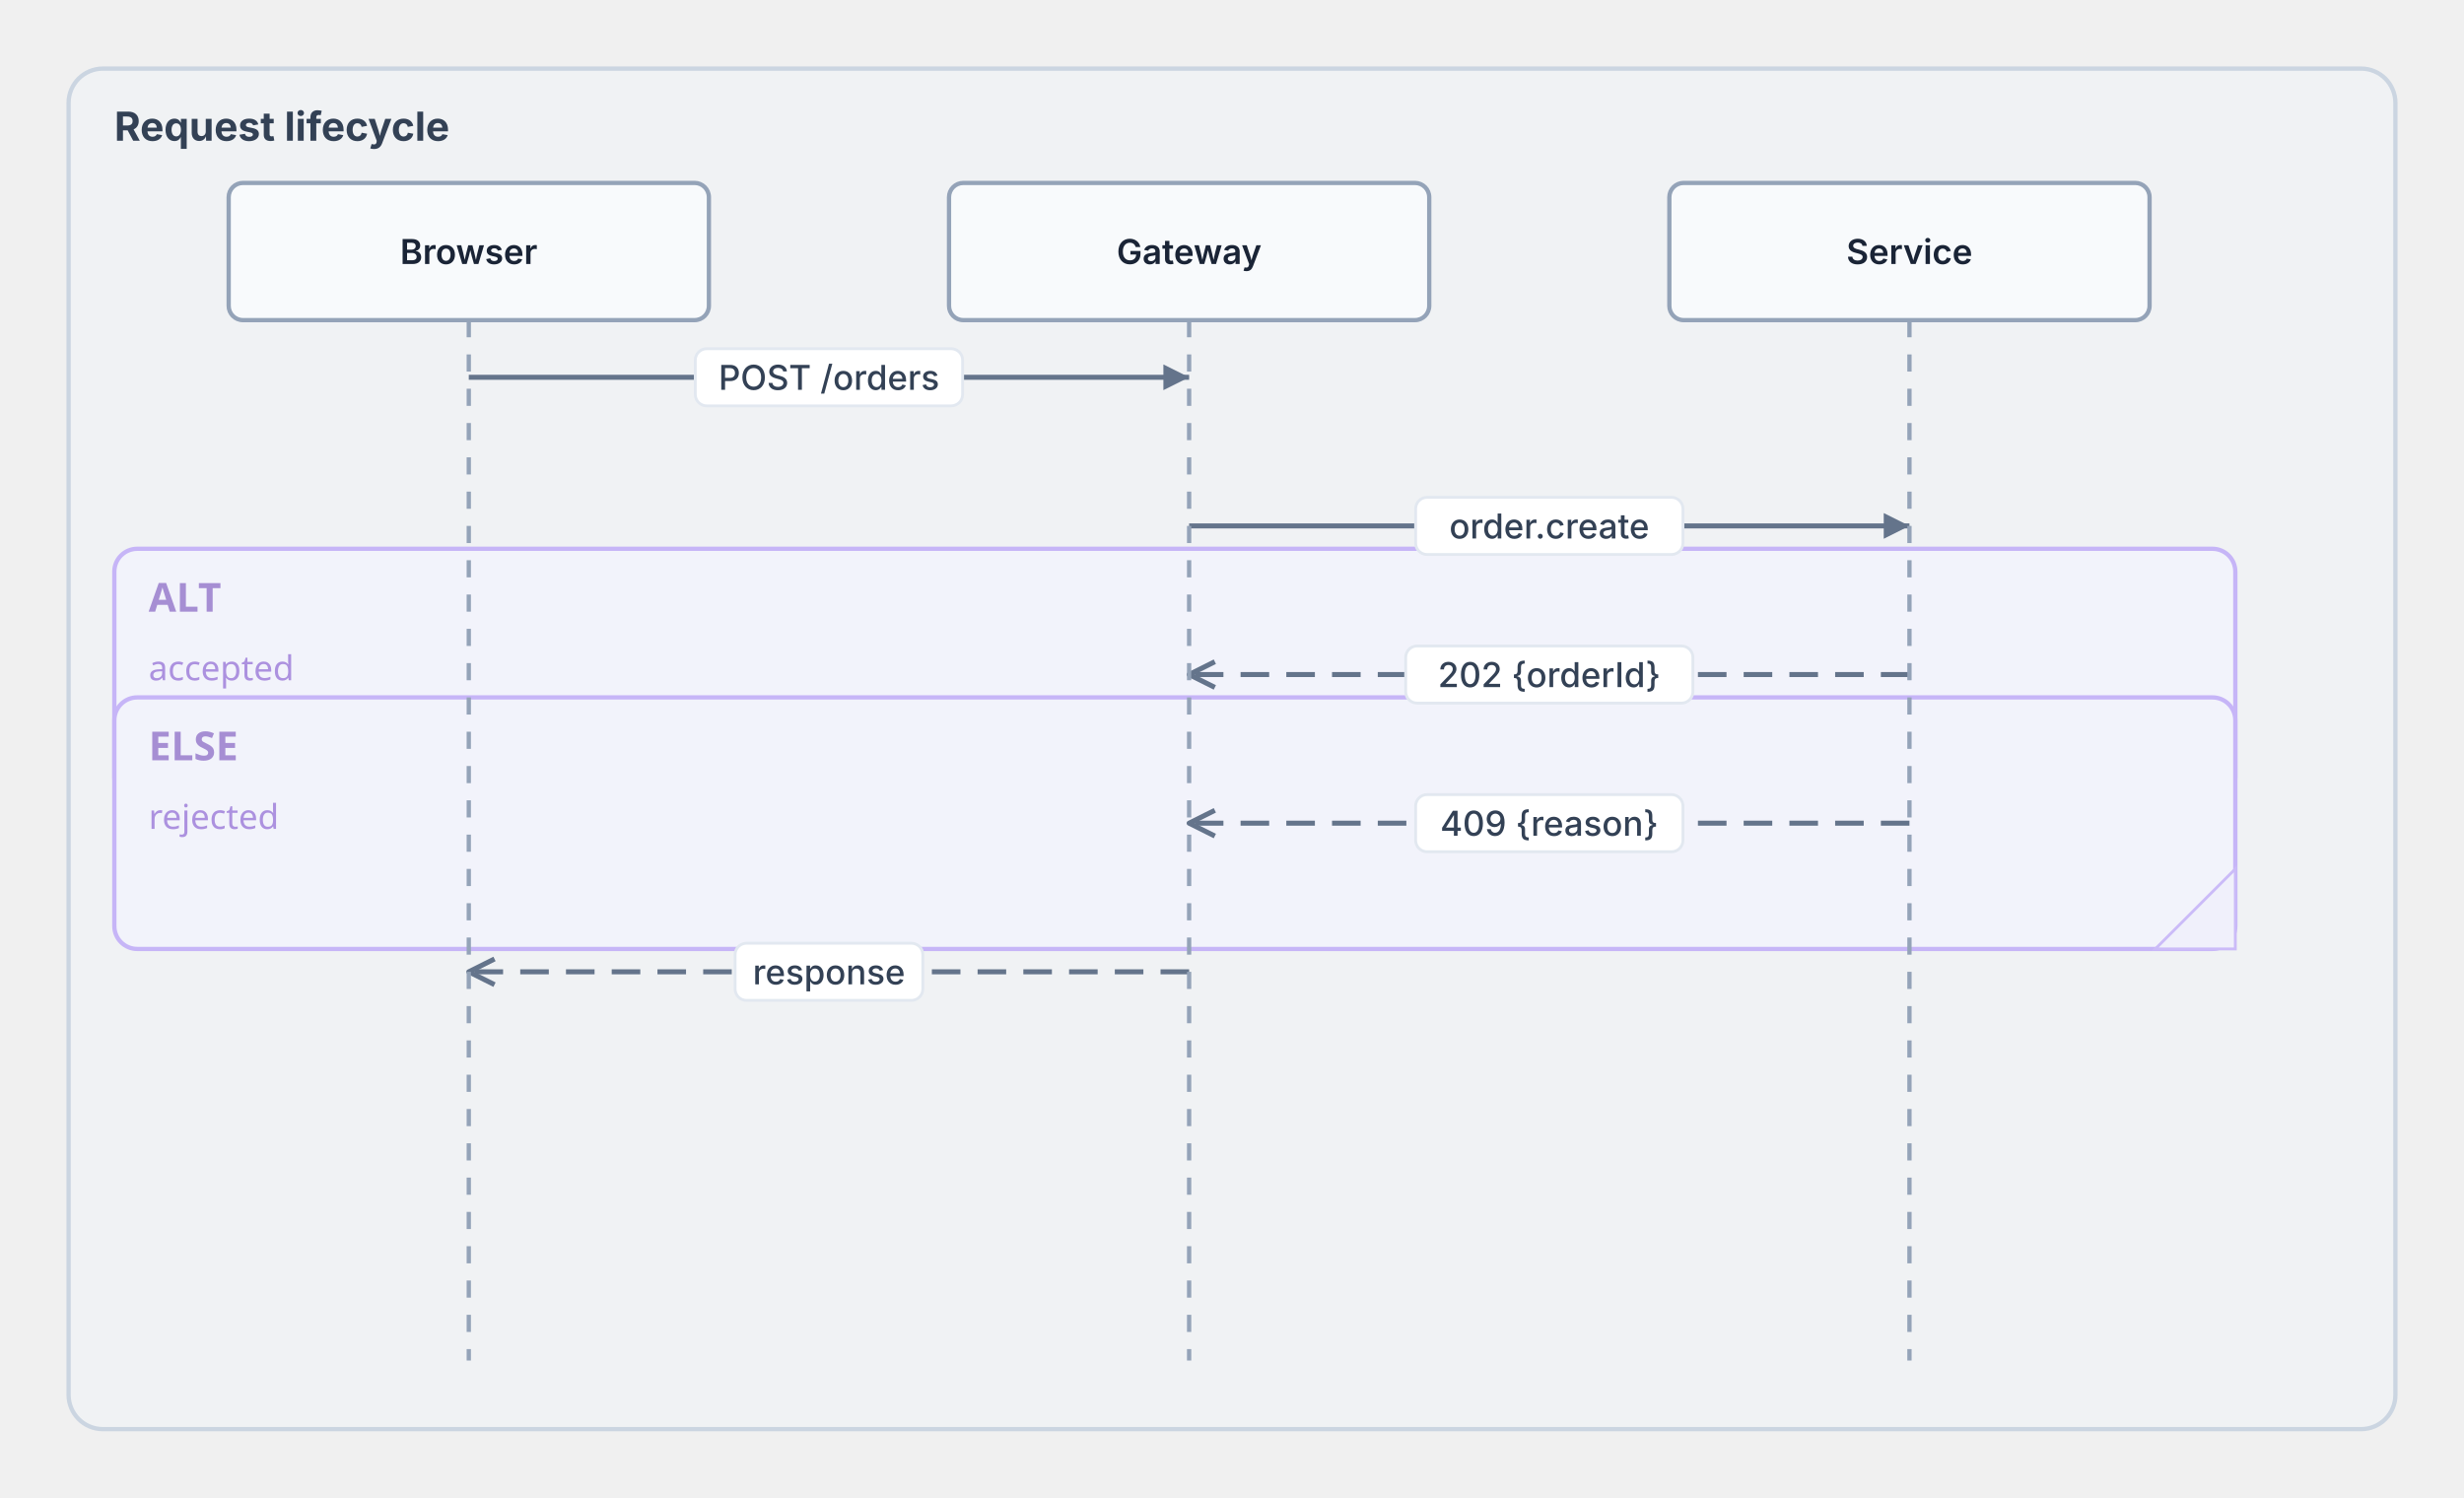
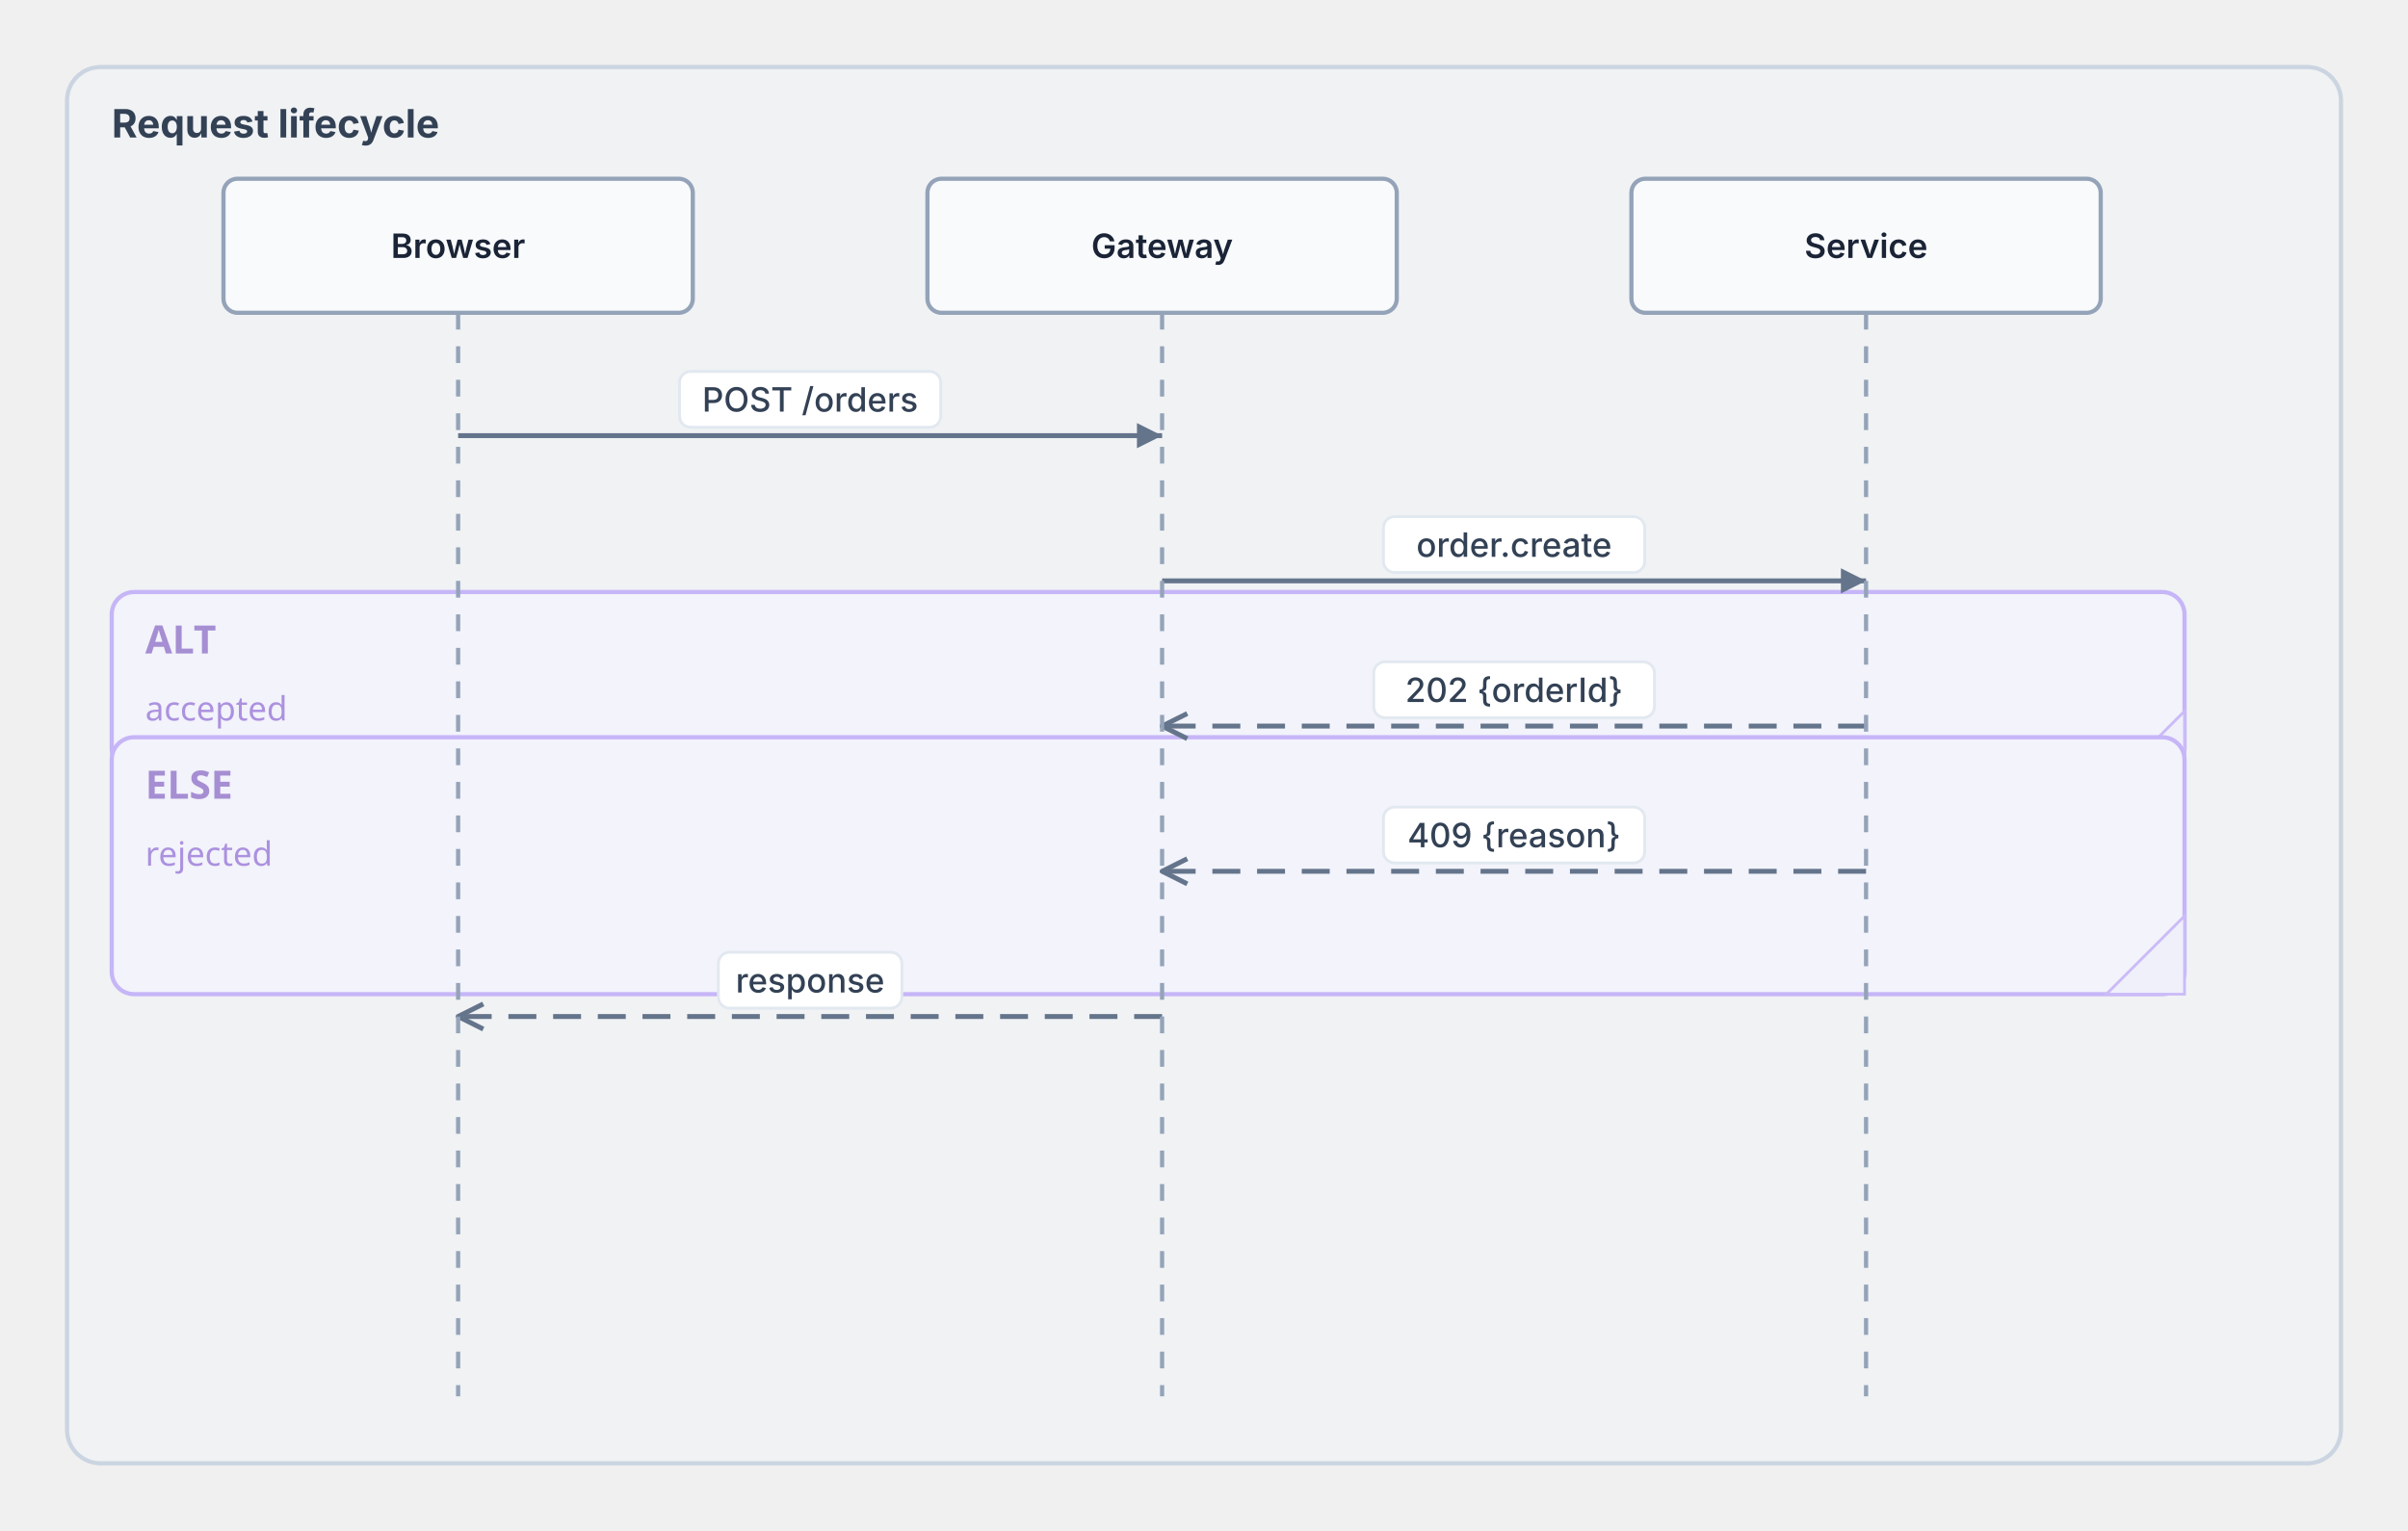
- <svg xmlns="http://www.w3.org/2000/svg" viewBox="-24 -24 862 524" width="862" height="524" data-openflowkit-document="template-request-sequence" data-page="page-1" data-theme="light" data-pixel-ratio="1">
-   <g data-node-id="alt-1" data-node-kind="annotation" transform="matrix(1 0 0 1 16 168)">
-     <rect width="742" height="88" rx="8" fill="#f5f3ff" stroke="#9970f7" stroke-width="1.5" />
-     <path d="M714 88 L742 60 L742 88 Z" fill="#f0edfe" stroke="#a27df8" />
+ <svg xmlns="http://www.w3.org/2000/svg" viewBox="-24 -24 862 548" width="862" height="548" data-openflowkit-document="template-request-sequence" data-page="page-1" data-theme="light" data-pixel-ratio="1">
+   <g data-node-id="alt-1" data-node-kind="annotation" transform="matrix(1 0 0 1 16 188)">
+     <rect width="742" height="64" rx="8" fill="#f5f3ff" stroke="#9970f7" stroke-width="1.5" />
+     <path d="M720.667 64 L742 42.667 L742 64 Z" fill="#f0edfe" stroke="#a27df8" />
    <text x="12" y="22" fill="#5520ab" font-family="system-ui,sans-serif" font-size="14" font-weight="700">
      <tspan x="12" dy="0">ALT</tspan>
    </text>
    <text x="12" y="46" fill="#6226c4" font-family="system-ui,sans-serif" font-size="12" font-weight="500">
      <tspan x="12" dy="0">accepted</tspan>
    </text>
  </g>
-   <g data-node-id="alt-2" data-node-kind="annotation" transform="matrix(1 0 0 1 16 220)">
-     <rect width="742" height="88" rx="8" fill="#f5f3ff" stroke="#9970f7" stroke-width="1.5" />
-     <path d="M714 88 L742 60 L742 88 Z" fill="#f0edfe" stroke="#a27df8" />
+   <g data-node-id="alt-2" data-node-kind="annotation" transform="matrix(1 0 0 1 16 240)">
+     <rect width="742" height="92" rx="8" fill="#f5f3ff" stroke="#9970f7" stroke-width="1.5" />
+     <path d="M714 92 L742 64 L742 92 Z" fill="#f0edfe" stroke="#a27df8" />
    <text x="12" y="22" fill="#5520ab" font-family="system-ui,sans-serif" font-size="14" font-weight="700">
      <tspan x="12" dy="0">ELSE</tspan>
    </text>
    <text x="12" y="46" fill="#6226c4" font-family="system-ui,sans-serif" font-size="12" font-weight="500">
      <tspan x="12" dy="0">rejected</tspan>
    </text>
  </g>
  <g data-node-id="dsl-69fgmz" transform="matrix(1 0 0 1 0 0)">
-     <rect x="0" y="0" width="814" height="476" rx="12" fill="rgba(241,245,249,0.52)" stroke="#cbd5e1" stroke-width="1.5" />
+     <rect x="0" y="0" width="814" height="500" rx="12" fill="rgba(241,245,249,0.52)" stroke="#cbd5e1" stroke-width="1.5" />
    <g>
      <text x="16" y="20" text-anchor="start" dominant-baseline="middle" fill="#334155" font-family="Inter, ui-sans-serif, system-ui, sans-serif" font-size="14" font-weight="700">Request lifecycle</text>
    </g>
  </g>
  <g data-connector-id="msg-1">
-     <path d="M140 108 L392 108" fill="none" stroke="#64748b" stroke-width="1.75" opacity="1" />
-     <rect x="219.24" y="98" width="93.52" height="20" rx="4" fill="#ffffff" stroke="#e2e8f0" stroke-width="1" />
-     <text x="266" y="108" text-anchor="middle" dominant-baseline="middle" fill="#334155" font-family="Inter, ui-sans-serif, system-ui, sans-serif" font-size="12" font-weight="500">POST /orders</text>
-     <path d="M392 108 L383 112.5 L383 103.5 Z" fill="#64748b" opacity="1" />
+     <path d="M140 132 L392 132" fill="none" stroke="#64748b" stroke-width="1.75" opacity="1" />
+     <rect x="219.24" y="109" width="93.52" height="20" rx="4" fill="#ffffff" stroke="#e2e8f0" stroke-width="1" />
+     <text x="266" y="119" text-anchor="middle" dominant-baseline="middle" fill="#334155" font-family="Inter, ui-sans-serif, system-ui, sans-serif" font-size="12" font-weight="500">POST /orders</text>
+     <path d="M392 132 L383 136.5 L383 127.5 Z" fill="#64748b" opacity="1" />
  </g>
  <g data-connector-id="msg-2">
-     <path d="M392 160 L644 160" fill="none" stroke="#64748b" stroke-width="1.75" opacity="1" />
-     <rect x="471.24" y="150" width="93.52" height="20" rx="4" fill="#ffffff" stroke="#e2e8f0" stroke-width="1" />
-     <text x="518" y="160" text-anchor="middle" dominant-baseline="middle" fill="#334155" font-family="Inter, ui-sans-serif, system-ui, sans-serif" font-size="12" font-weight="500">order.create</text>
-     <path d="M644 160 L635 164.5 L635 155.5 Z" fill="#64748b" opacity="1" />
+     <path d="M392 184 L644 184" fill="none" stroke="#64748b" stroke-width="1.75" opacity="1" />
+     <rect x="471.24" y="161" width="93.52" height="20" rx="4" fill="#ffffff" stroke="#e2e8f0" stroke-width="1" />
+     <text x="518" y="171" text-anchor="middle" dominant-baseline="middle" fill="#334155" font-family="Inter, ui-sans-serif, system-ui, sans-serif" font-size="12" font-weight="500">order.create</text>
+     <path d="M644 184 L635 188.5 L635 179.5 Z" fill="#64748b" opacity="1" />
  </g>
  <g data-connector-id="msg-3">
-     <path d="M644 212 L392 212" fill="none" stroke="#64748b" stroke-width="1.75" opacity="1" stroke-dasharray="10 6" />
-     <rect x="467.76" y="202" width="100.48" height="20" rx="4" fill="#ffffff" stroke="#e2e8f0" stroke-width="1" />
-     <text x="518" y="212" text-anchor="middle" dominant-baseline="middle" fill="#334155" font-family="Inter, ui-sans-serif, system-ui, sans-serif" font-size="12" font-weight="500">202 {orderId}</text>
-     <path d="M401 207.5 L392 212 L401 216.5" fill="none" stroke="#64748b" stroke-width="1.75" opacity="1" stroke-linejoin="round" />
+     <path d="M644 236 L392 236" fill="none" stroke="#64748b" stroke-width="1.75" opacity="1" stroke-dasharray="10 6" />
+     <rect x="467.76" y="213" width="100.48" height="20" rx="4" fill="#ffffff" stroke="#e2e8f0" stroke-width="1" />
+     <text x="518" y="223" text-anchor="middle" dominant-baseline="middle" fill="#334155" font-family="Inter, ui-sans-serif, system-ui, sans-serif" font-size="12" font-weight="500">202 {orderId}</text>
+     <path d="M401 231.5 L392 236 L401 240.5" fill="none" stroke="#64748b" stroke-width="1.75" opacity="1" stroke-linejoin="round" />
  </g>
  <g data-connector-id="msg-4">
-     <path d="M644 264 L392 264" fill="none" stroke="#64748b" stroke-width="1.75" opacity="1" stroke-dasharray="10 6" />
-     <rect x="471.24" y="254" width="93.52" height="20" rx="4" fill="#ffffff" stroke="#e2e8f0" stroke-width="1" />
-     <text x="518" y="264" text-anchor="middle" dominant-baseline="middle" fill="#334155" font-family="Inter, ui-sans-serif, system-ui, sans-serif" font-size="12" font-weight="500">409 {reason}</text>
-     <path d="M401 259.5 L392 264 L401 268.5" fill="none" stroke="#64748b" stroke-width="1.75" opacity="1" stroke-linejoin="round" />
+     <path d="M644 288 L392 288" fill="none" stroke="#64748b" stroke-width="1.75" opacity="1" stroke-dasharray="10 6" />
+     <rect x="471.24" y="265" width="93.52" height="20" rx="4" fill="#ffffff" stroke="#e2e8f0" stroke-width="1" />
+     <text x="518" y="275" text-anchor="middle" dominant-baseline="middle" fill="#334155" font-family="Inter, ui-sans-serif, system-ui, sans-serif" font-size="12" font-weight="500">409 {reason}</text>
+     <path d="M401 283.5 L392 288 L401 292.5" fill="none" stroke="#64748b" stroke-width="1.75" opacity="1" stroke-linejoin="round" />
  </g>
  <g data-connector-id="msg-5">
-     <path d="M392 316 L140 316" fill="none" stroke="#64748b" stroke-width="1.75" opacity="1" stroke-dasharray="10 6" />
-     <rect x="233.16" y="306" width="65.68" height="20" rx="4" fill="#ffffff" stroke="#e2e8f0" stroke-width="1" />
-     <text x="266" y="316" text-anchor="middle" dominant-baseline="middle" fill="#334155" font-family="Inter, ui-sans-serif, system-ui, sans-serif" font-size="12" font-weight="500">response</text>
-     <path d="M149 311.5 L140 316 L149 320.5" fill="none" stroke="#64748b" stroke-width="1.75" opacity="1" stroke-linejoin="round" />
+     <path d="M392 340 L140 340" fill="none" stroke="#64748b" stroke-width="1.75" opacity="1" stroke-dasharray="10 6" />
+     <rect x="233.16" y="317" width="65.68" height="20" rx="4" fill="#ffffff" stroke="#e2e8f0" stroke-width="1" />
+     <text x="266" y="327" text-anchor="middle" dominant-baseline="middle" fill="#334155" font-family="Inter, ui-sans-serif, system-ui, sans-serif" font-size="12" font-weight="500">response</text>
+     <path d="M149 335.5 L140 340 L149 344.5" fill="none" stroke="#64748b" stroke-width="1.75" opacity="1" stroke-linejoin="round" />
  </g>
  <g data-node-id="browser" transform="matrix(1 0 0 1 56 40)">
    <rect y="0" width="168" height="48" rx="5" fill="#f8fafc" stroke="#94a3b8" stroke-width="1.5" />
-     <line x1="84" y1="48" x2="84" y2="412" stroke="#94a3b8" stroke-width="1.5" stroke-dasharray="6 6" />
+     <line x1="84" y1="48" x2="84" y2="436" stroke="#94a3b8" stroke-width="1.5" stroke-dasharray="6 6" />
    <text x="84" y="24" fill="#1a2436" font-family="Inter, ui-sans-serif, system-ui, sans-serif" font-size="12" font-weight="600" text-anchor="middle" dominant-baseline="central">
      <tspan x="84" dy="0">Browser</tspan>
    </text>
  </g>
  <g data-node-id="gateway" transform="matrix(1 0 0 1 308 40)">
    <rect y="0" width="168" height="48" rx="5" fill="#f8fafc" stroke="#94a3b8" stroke-width="1.5" />
-     <line x1="84" y1="48" x2="84" y2="412" stroke="#94a3b8" stroke-width="1.5" stroke-dasharray="6 6" />
+     <line x1="84" y1="48" x2="84" y2="436" stroke="#94a3b8" stroke-width="1.5" stroke-dasharray="6 6" />
    <text x="84" y="24" fill="#1a2436" font-family="Inter, ui-sans-serif, system-ui, sans-serif" font-size="12" font-weight="600" text-anchor="middle" dominant-baseline="central">
      <tspan x="84" dy="0">Gateway</tspan>
    </text>
  </g>
  <g data-node-id="service" transform="matrix(1 0 0 1 560 40)">
    <rect y="0" width="168" height="48" rx="5" fill="#f8fafc" stroke="#94a3b8" stroke-width="1.5" />
-     <line x1="84" y1="48" x2="84" y2="412" stroke="#94a3b8" stroke-width="1.5" stroke-dasharray="6 6" />
+     <line x1="84" y1="48" x2="84" y2="436" stroke="#94a3b8" stroke-width="1.5" stroke-dasharray="6 6" />
    <text x="84" y="24" fill="#1a2436" font-family="Inter, ui-sans-serif, system-ui, sans-serif" font-size="12" font-weight="600" text-anchor="middle" dominant-baseline="central">
      <tspan x="84" dy="0">Service</tspan>
    </text>
  </g>
</svg>
